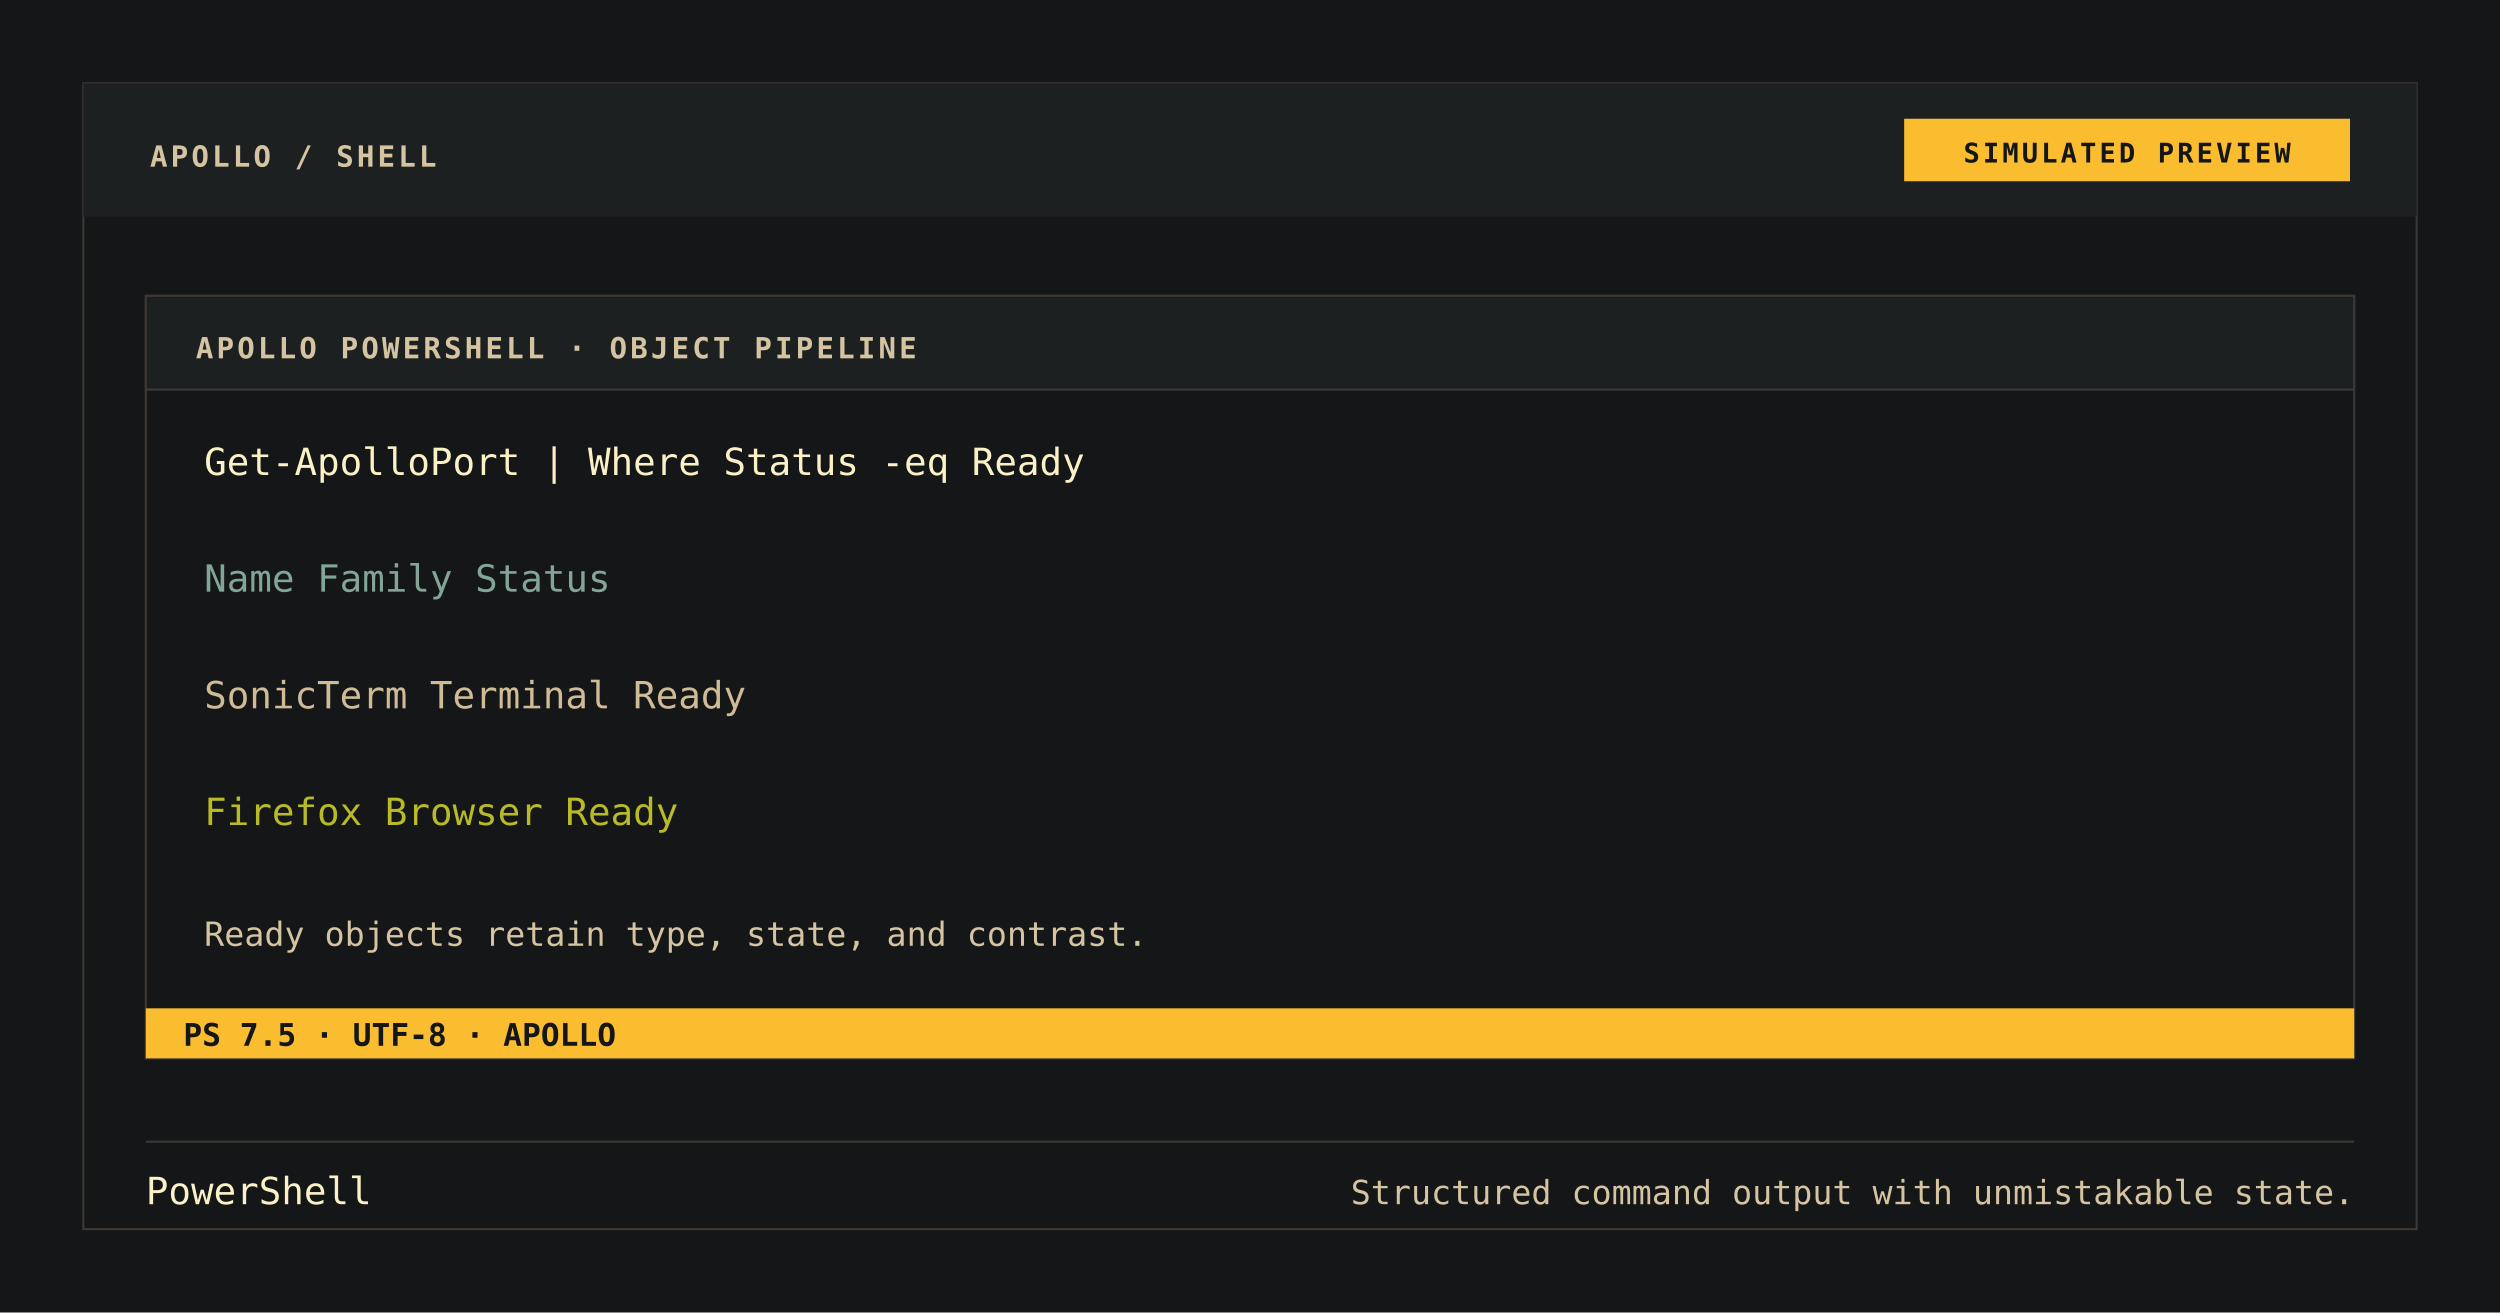
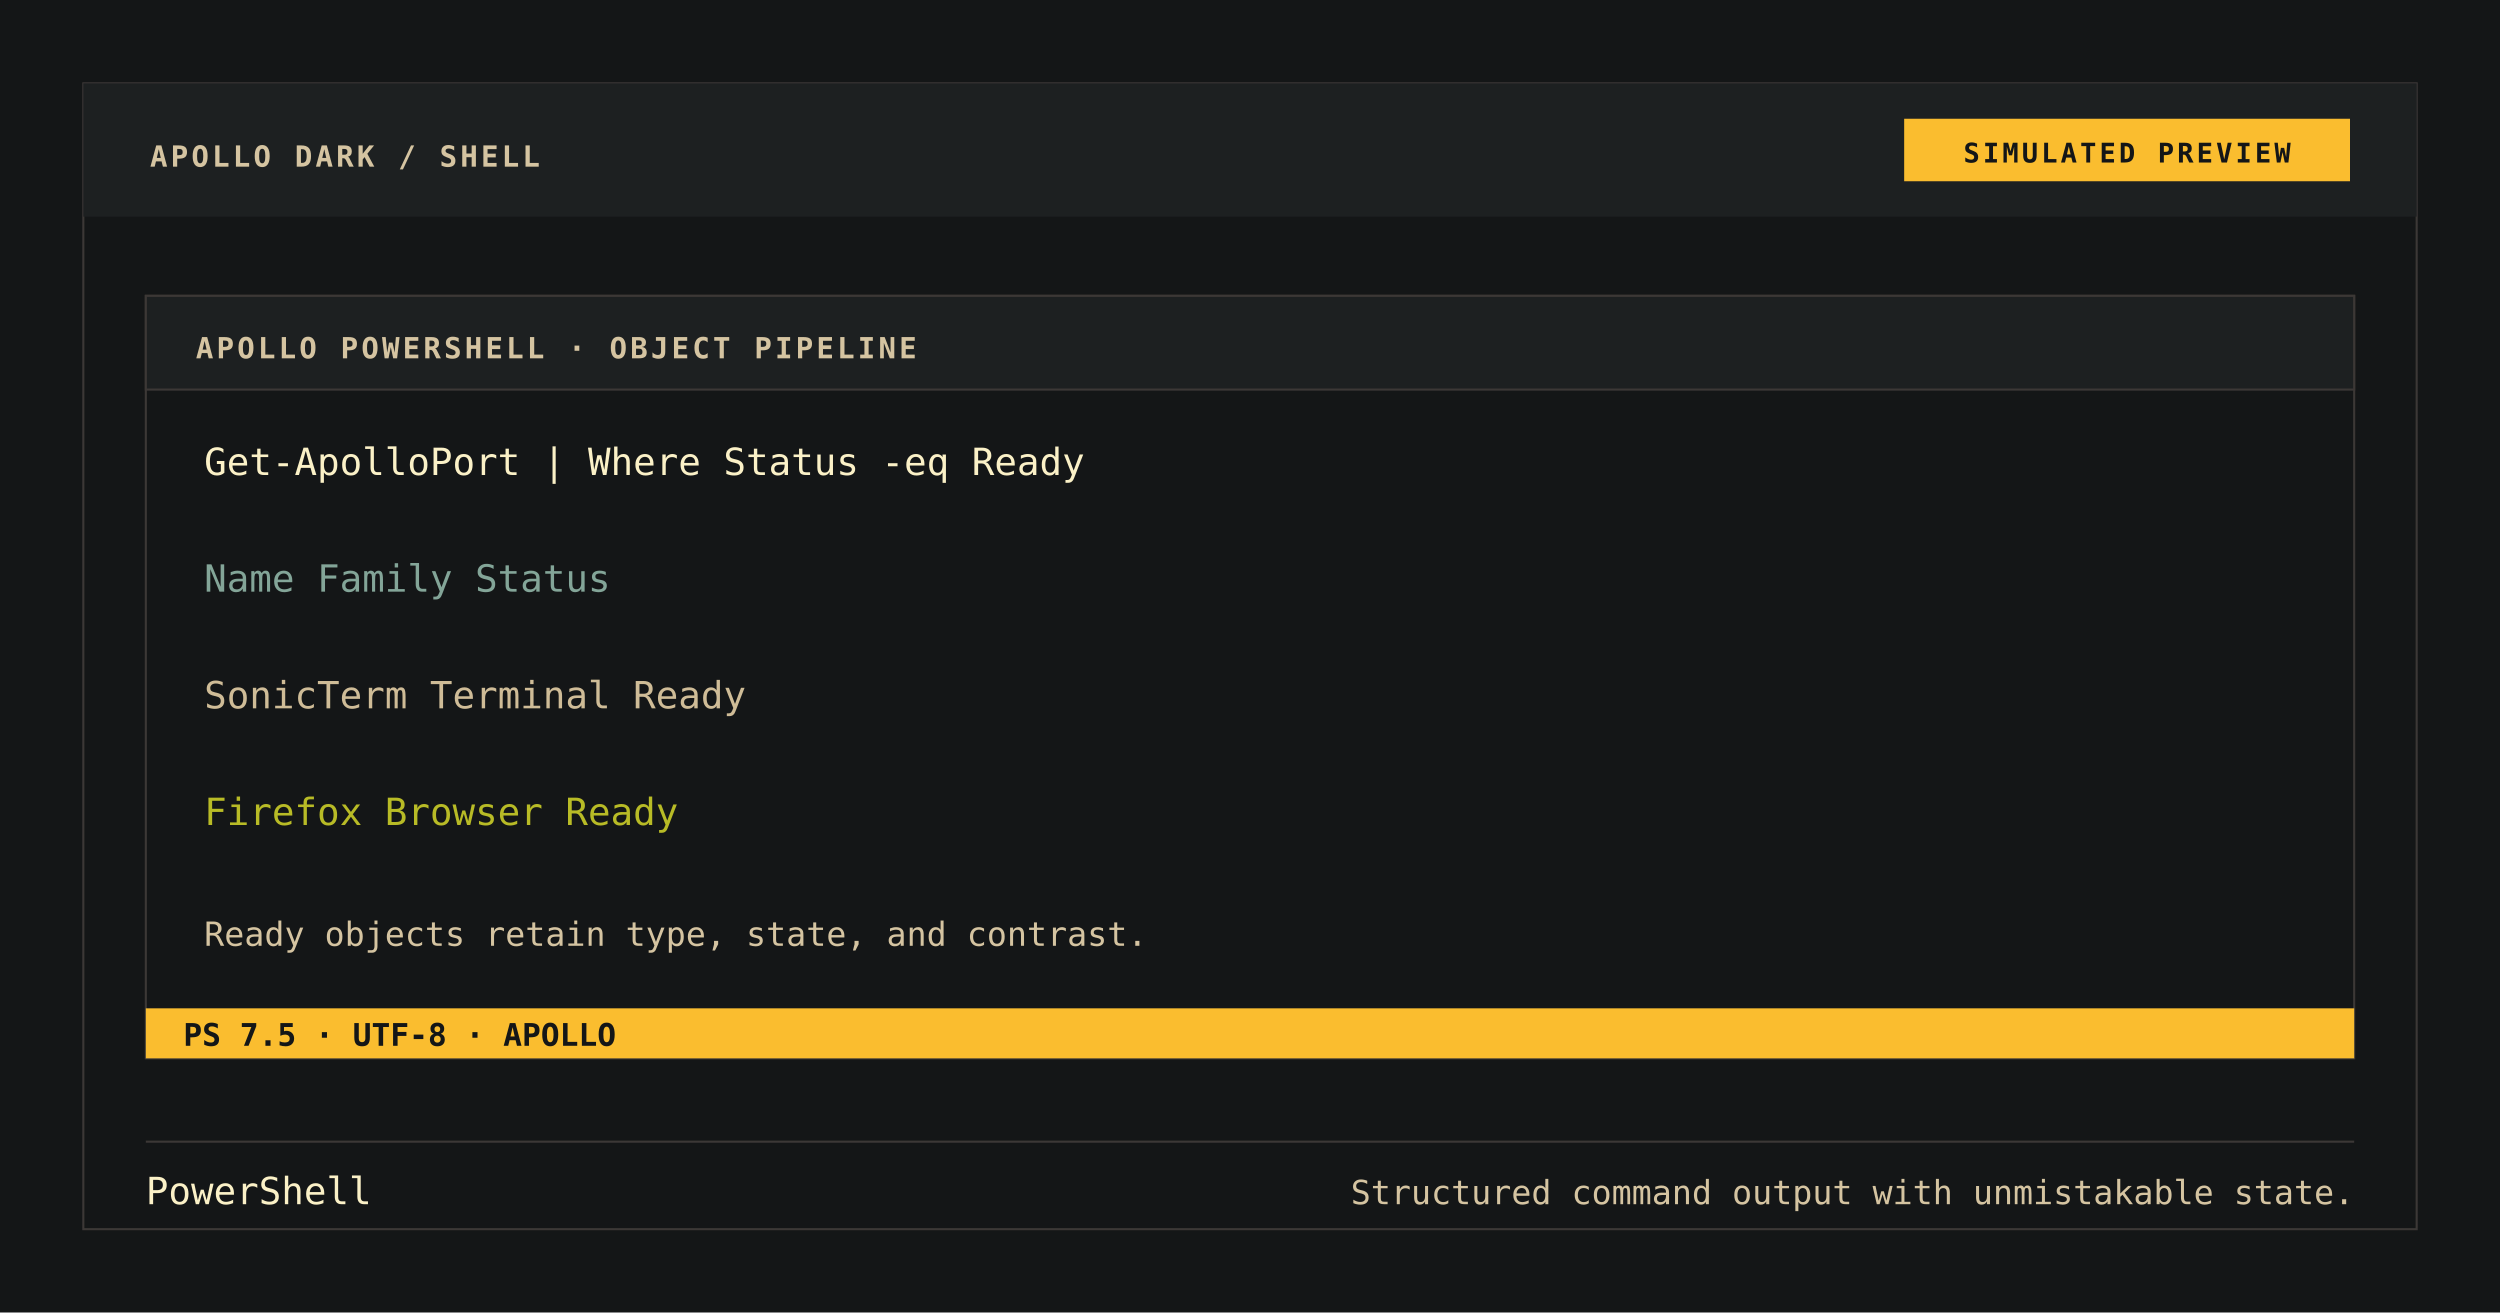
<svg xmlns="http://www.w3.org/2000/svg" width="1200" height="630" viewBox="0 0 1200 630" role="img" aria-labelledby="title desc">
  <style>.canvas{fill:#141617}.frame,.panel{fill:#141617;stroke:#3c3836;stroke-width:1}.raised,.toolbar{fill:#1d2021;stroke:#3c3836;stroke-width:1}.body,.bright,.dim,.label,.accent,.success,.info,.line-number,.canvas-text,.stamp,.title-small{font-family:ui-monospace,SFMono-Regular,Menlo,Consolas,monospace}.body{fill:#cfbc97;font-size:18px}.bright{fill:#fbf1c7;font-size:18px}.dim{fill:#d5c4a1;font-size:16px}.label{fill:#d5c4a1;font-size:14px;font-weight:700;letter-spacing:1.5px}.stamp{fill:#141617;font-size:13px;font-weight:700;letter-spacing:1.5px}.accent{fill:#fabd2f;font-size:18px}.success{fill:#b8bb26;font-size:18px}.info{fill:#83a598;font-size:18px}.line-number{fill:#928374;font-size:15px}.canvas-text{fill:#141617;font-size:15px;font-weight:700}.title-small{fill:#fbf1c7;font-size:24px;font-weight:700}.rule{stroke:#3c3836;stroke-width:1}.signal{stroke:#928374;stroke-width:2}.node{fill:#928374}.live,.focus{fill:#fabd2f}.info-box{fill:#83a598}.success-box{fill:#b8bb26}.status{fill:#fabd2f}.selected{fill:#3c3836;stroke:#928374;stroke-width:1}.swatch-canvas{fill:#141617;stroke:#3c3836}.swatch-surface{fill:#1d2021;stroke:#3c3836}</style>
  <rect width="1200" height="630" class="canvas" />
  <rect x="40" y="40" width="1120" height="550" class="frame" />
  <rect x="40" y="40" width="1120" height="64" fill="#1d2021" />
  <rect x="914" y="57" width="214" height="30" fill="#fabd2f" />
-   <text x="72" y="80" class="label" text-anchor="start">APOLLO / SHELL</text>
+   <text x="72" y="80" class="label" text-anchor="start">APOLLO DARK / SHELL</text>
  <text x="1021" y="78" class="stamp" text-anchor="middle">SIMULATED PREVIEW</text>
  <g class="layout layout-object-table">
    <rect x="70" y="142" width="1060" height="366" class="panel" />
    <rect x="70" y="142" width="1060" height="45" class="raised" />
    <text x="94" y="172" class="label" text-anchor="start">APOLLO POWERSHELL · OBJECT PIPELINE</text>
    <text x="98" y="228" class="bright" text-anchor="start">Get-ApolloPort | Where Status -eq Ready</text>
    <text x="98" y="284" class="info" text-anchor="start">Name          Family       Status</text>
    <text x="98" y="340" class="body" text-anchor="start">SonicTerm     Terminal     Ready</text>
    <text x="98" y="396" class="success" text-anchor="start">Firefox       Browser      Ready</text>
    <text x="98" y="454" class="dim" text-anchor="start">Ready objects retain type, state, and contrast.</text>
    <rect x="70" y="484" width="1060" height="24" class="status" />
    <text x="88" y="502" class="canvas-text" text-anchor="start">PS 7.5 · UTF-8 · APOLLO</text>
  </g>
  <line x1="70" y1="548" x2="1130" y2="548" class="rule" />
  <text x="70" y="578" class="bright" text-anchor="start">PowerShell</text>
  <text x="1130" y="578" class="dim" text-anchor="end">Structured command output with unmistakable state.</text>
</svg>
